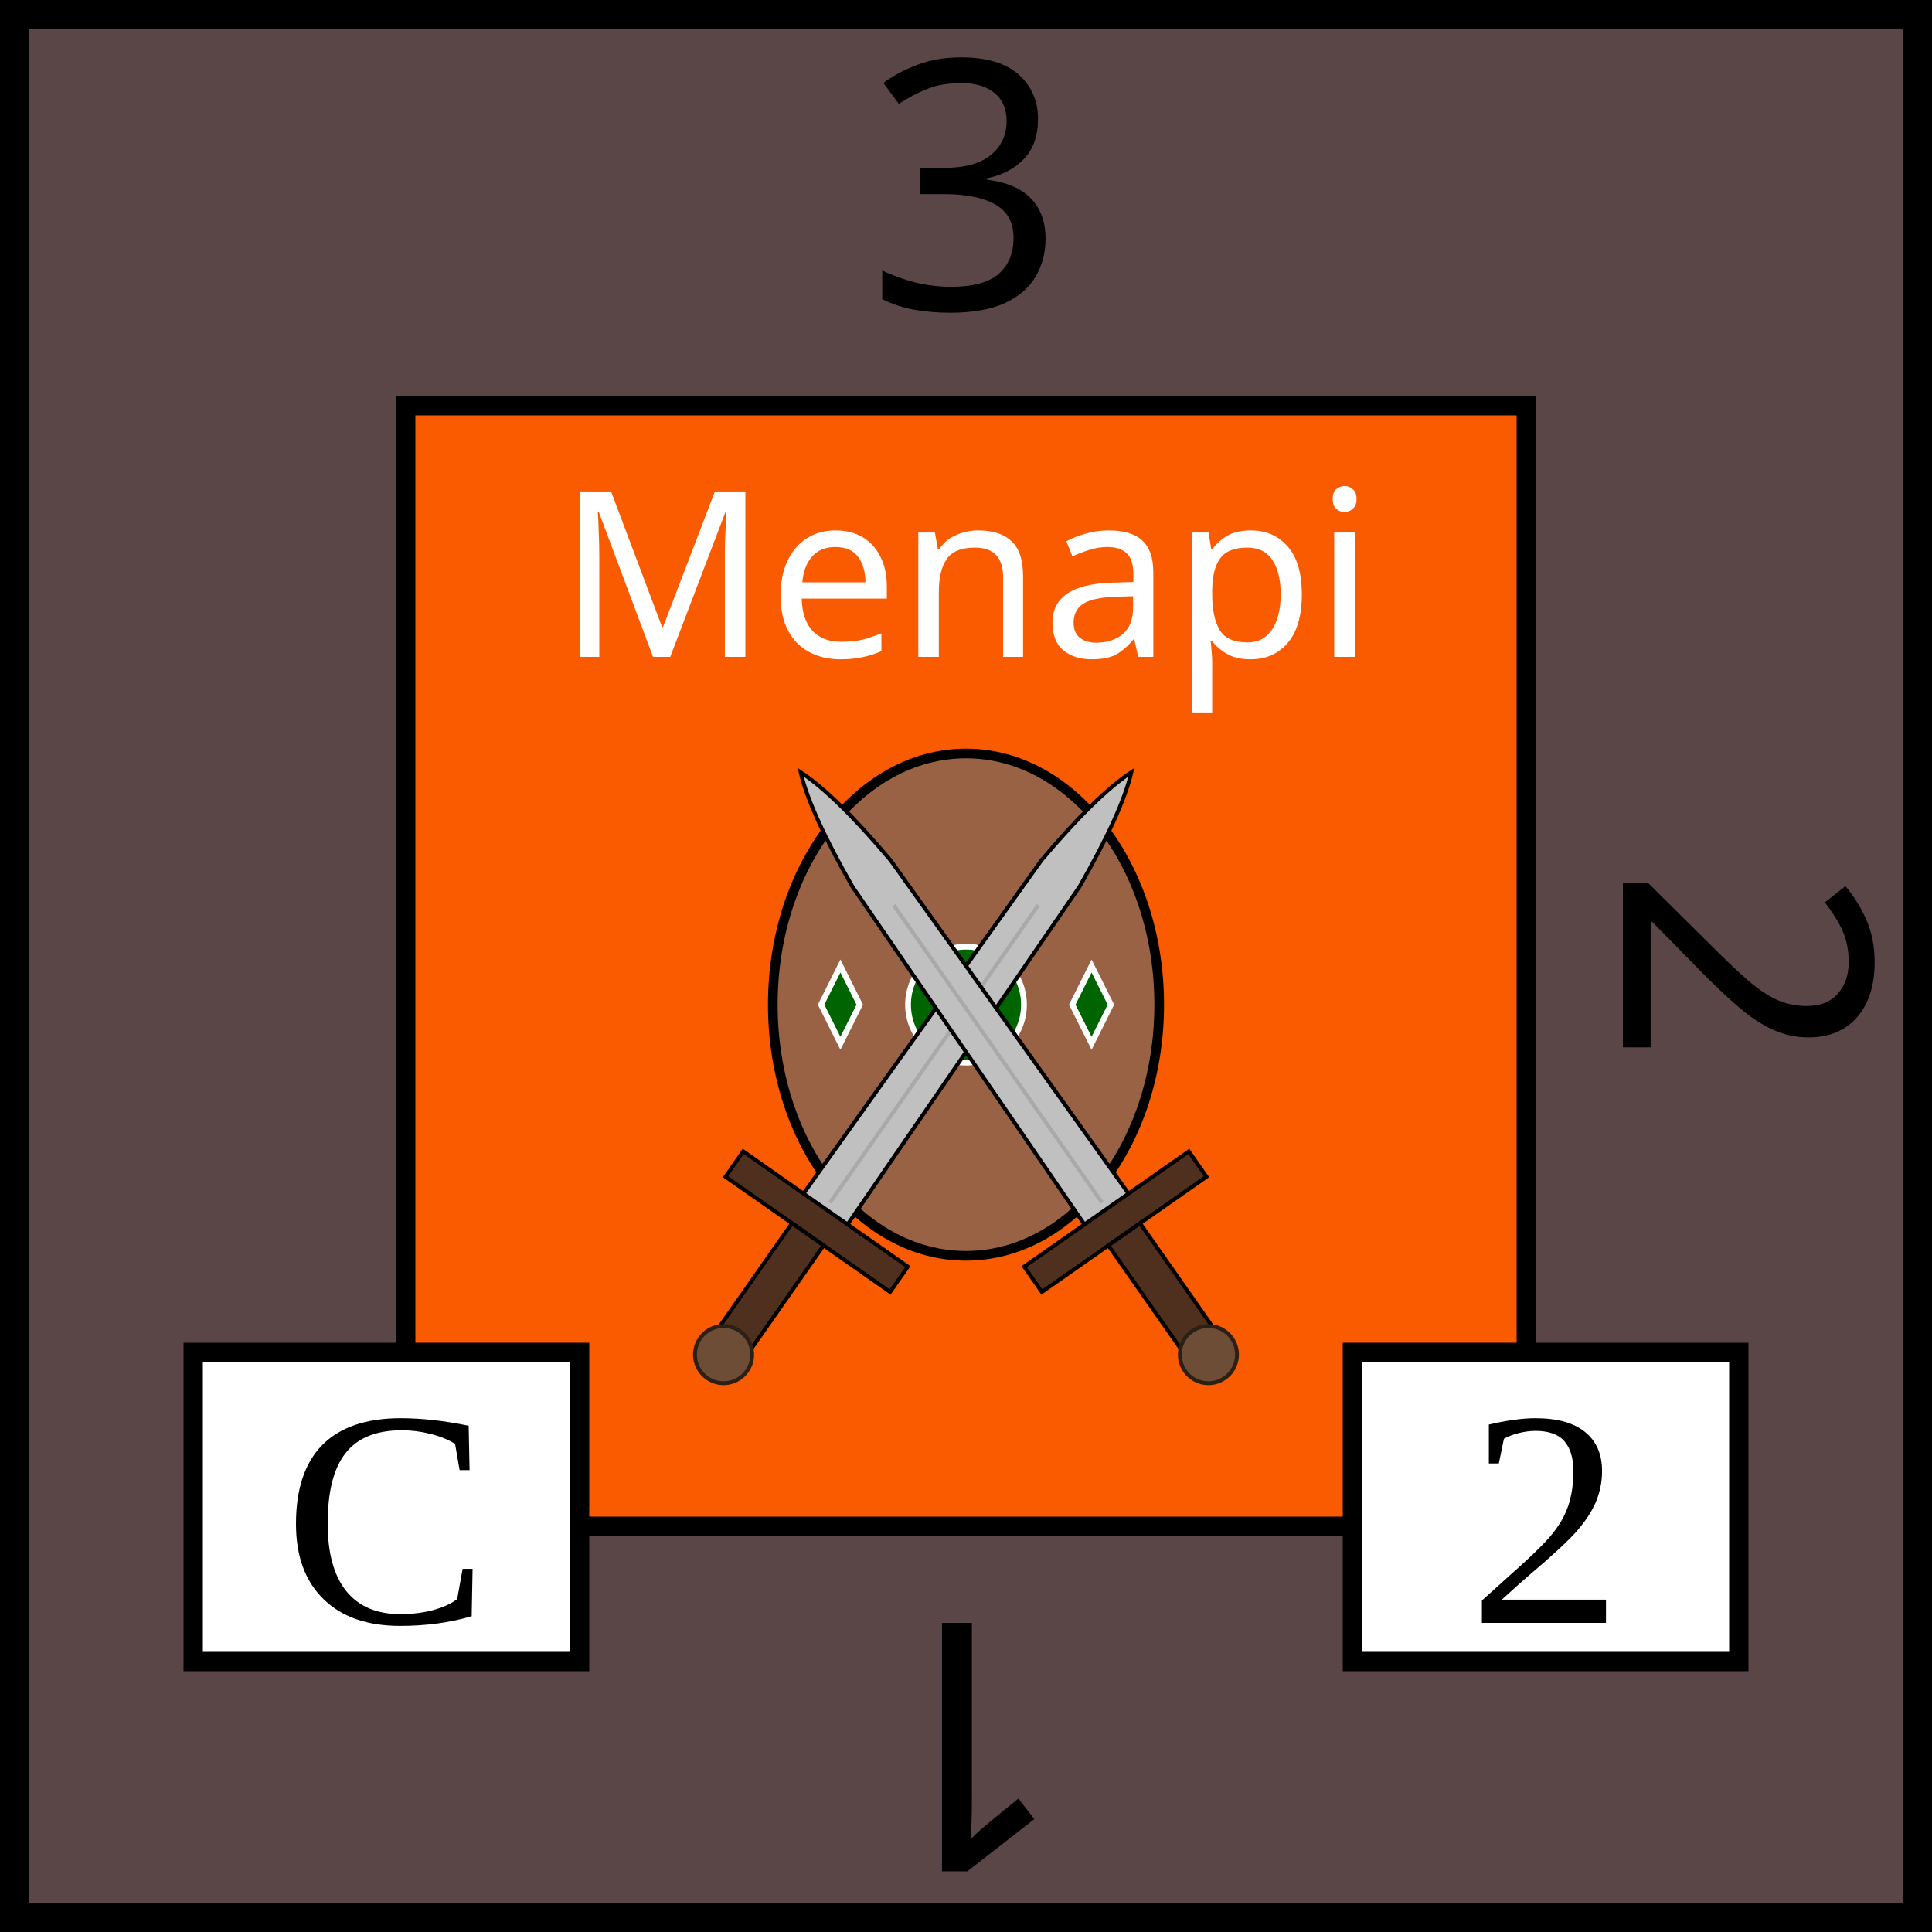
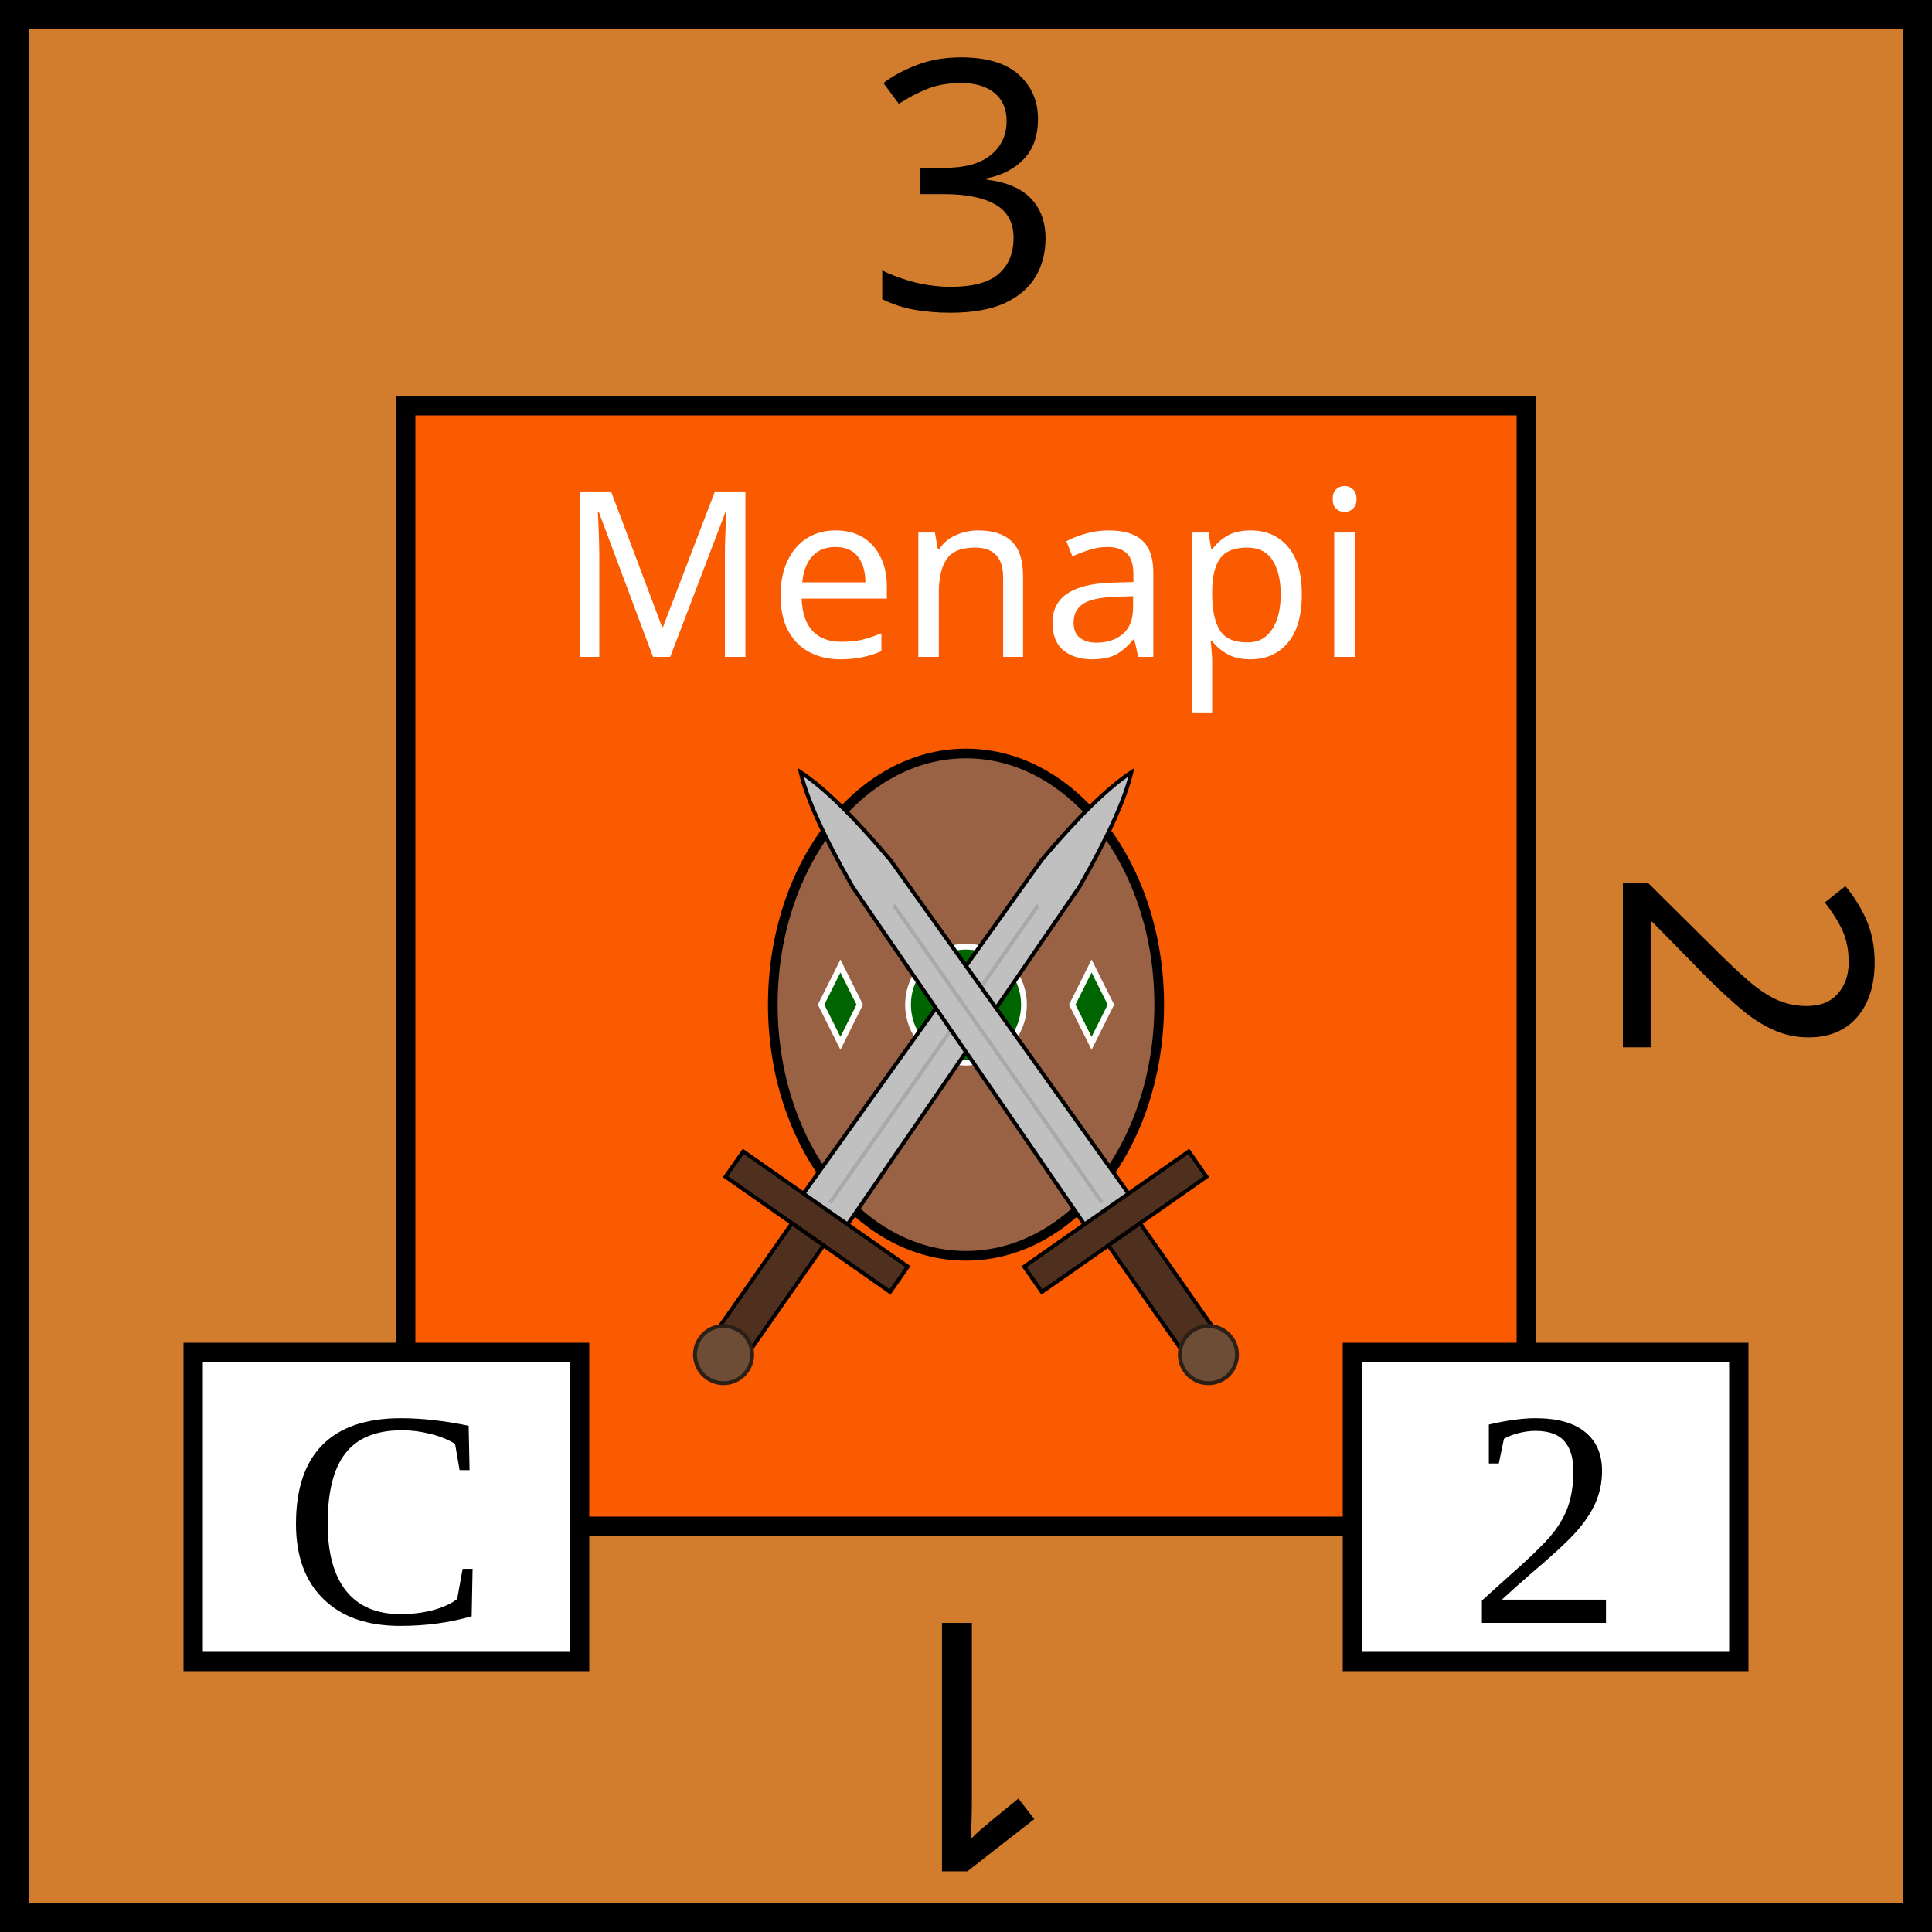
<svg xmlns="http://www.w3.org/2000/svg" viewBox="0 0 100 100" width="100" height="100">
-   <rect id="background" fill="rgb(90,70,70)" height="100" width="100" stroke="black" stroke-width="3" />
+   <rect id="background" fill="#D27D2D" height="100" width="100" stroke="black" stroke-width="3" />
  <g id="tribe" text-anchor="middle" font-size="12" font-family="Papyrus">
    <rect x="21" y="21" width="58" height="58" fill="rgb(250,90,0)" stroke="black" />
    <text x="50" y="34" fill="white">Menapi</text>
    <ellipse id="shield" cx="50" cy="52" rx="10" ry="13" fill="#996244" stroke="black" stroke-width="0.5" />
    <circle cx="50" cy="52" r="3" fill="darkgreen" stroke-width="0.3" stroke="white" />
    <polygon points="43.5,50 42.5,52 43.5,54 44.5,52 43.5,50" fill="darkgreen" stroke-width="0.3" stroke="white" />
    <polygon points="56.5,50 57.5,52 56.5,54 55.5,52 56.5,50" fill="darkgreen" stroke-width="0.3" stroke="white" />
  </g>
  <g id="sword" transform="scale(0.4) translate(68, 34) rotate(35, -34, 80)">
    <path d="         M 47 20         Q 48 9 50 4         Q 52 9 53 20         L 53.5 75         L 46.5 75         Z       " fill="silver" stroke="black" stroke-width="0.5" />
    <line x1="50" y1="25" x2="50" y2="72" stroke="darkgrey" stroke-width="0.5" />"
    <rect x="37" y="73" width="26" height="4" fill="#4f301f" stroke="black" stroke-width="0.5" />
    <rect x="47.5" y="77" width="5" height="20" fill="#4f301f" stroke="black" stroke-width="0.5" />
    <circle cx="50" cy="96" r="3.7" fill="#6d4d36" stroke="#2c1f16" stroke-width="0.5" />
  </g>
  <use href="#sword" transform="scale(-1,1) translate(-100,0)" />
  <g id="attributes" text-anchor="middle" font-size="16">
    <rect id="initiative" x="10" y="70" height="16" width="20" fill="white" stroke="black" />
    <text x="20" y="84">C</text>
    <rect id="firepower" x="70" y="70" height="16" width="20" fill="white" stroke="black" />
    <text x="80" y="84">2</text>
  </g>
  <g id="strength" text-anchor="middle" font-family="Papyrus" font-size="18">
    <text x="50" y="16">3</text>
    <text x="50" y="16" transform="rotate(90,50,50)">2</text>
    <text x="50" y="16" transform="rotate(180,50,50)">1</text>
  </g>
</svg>
